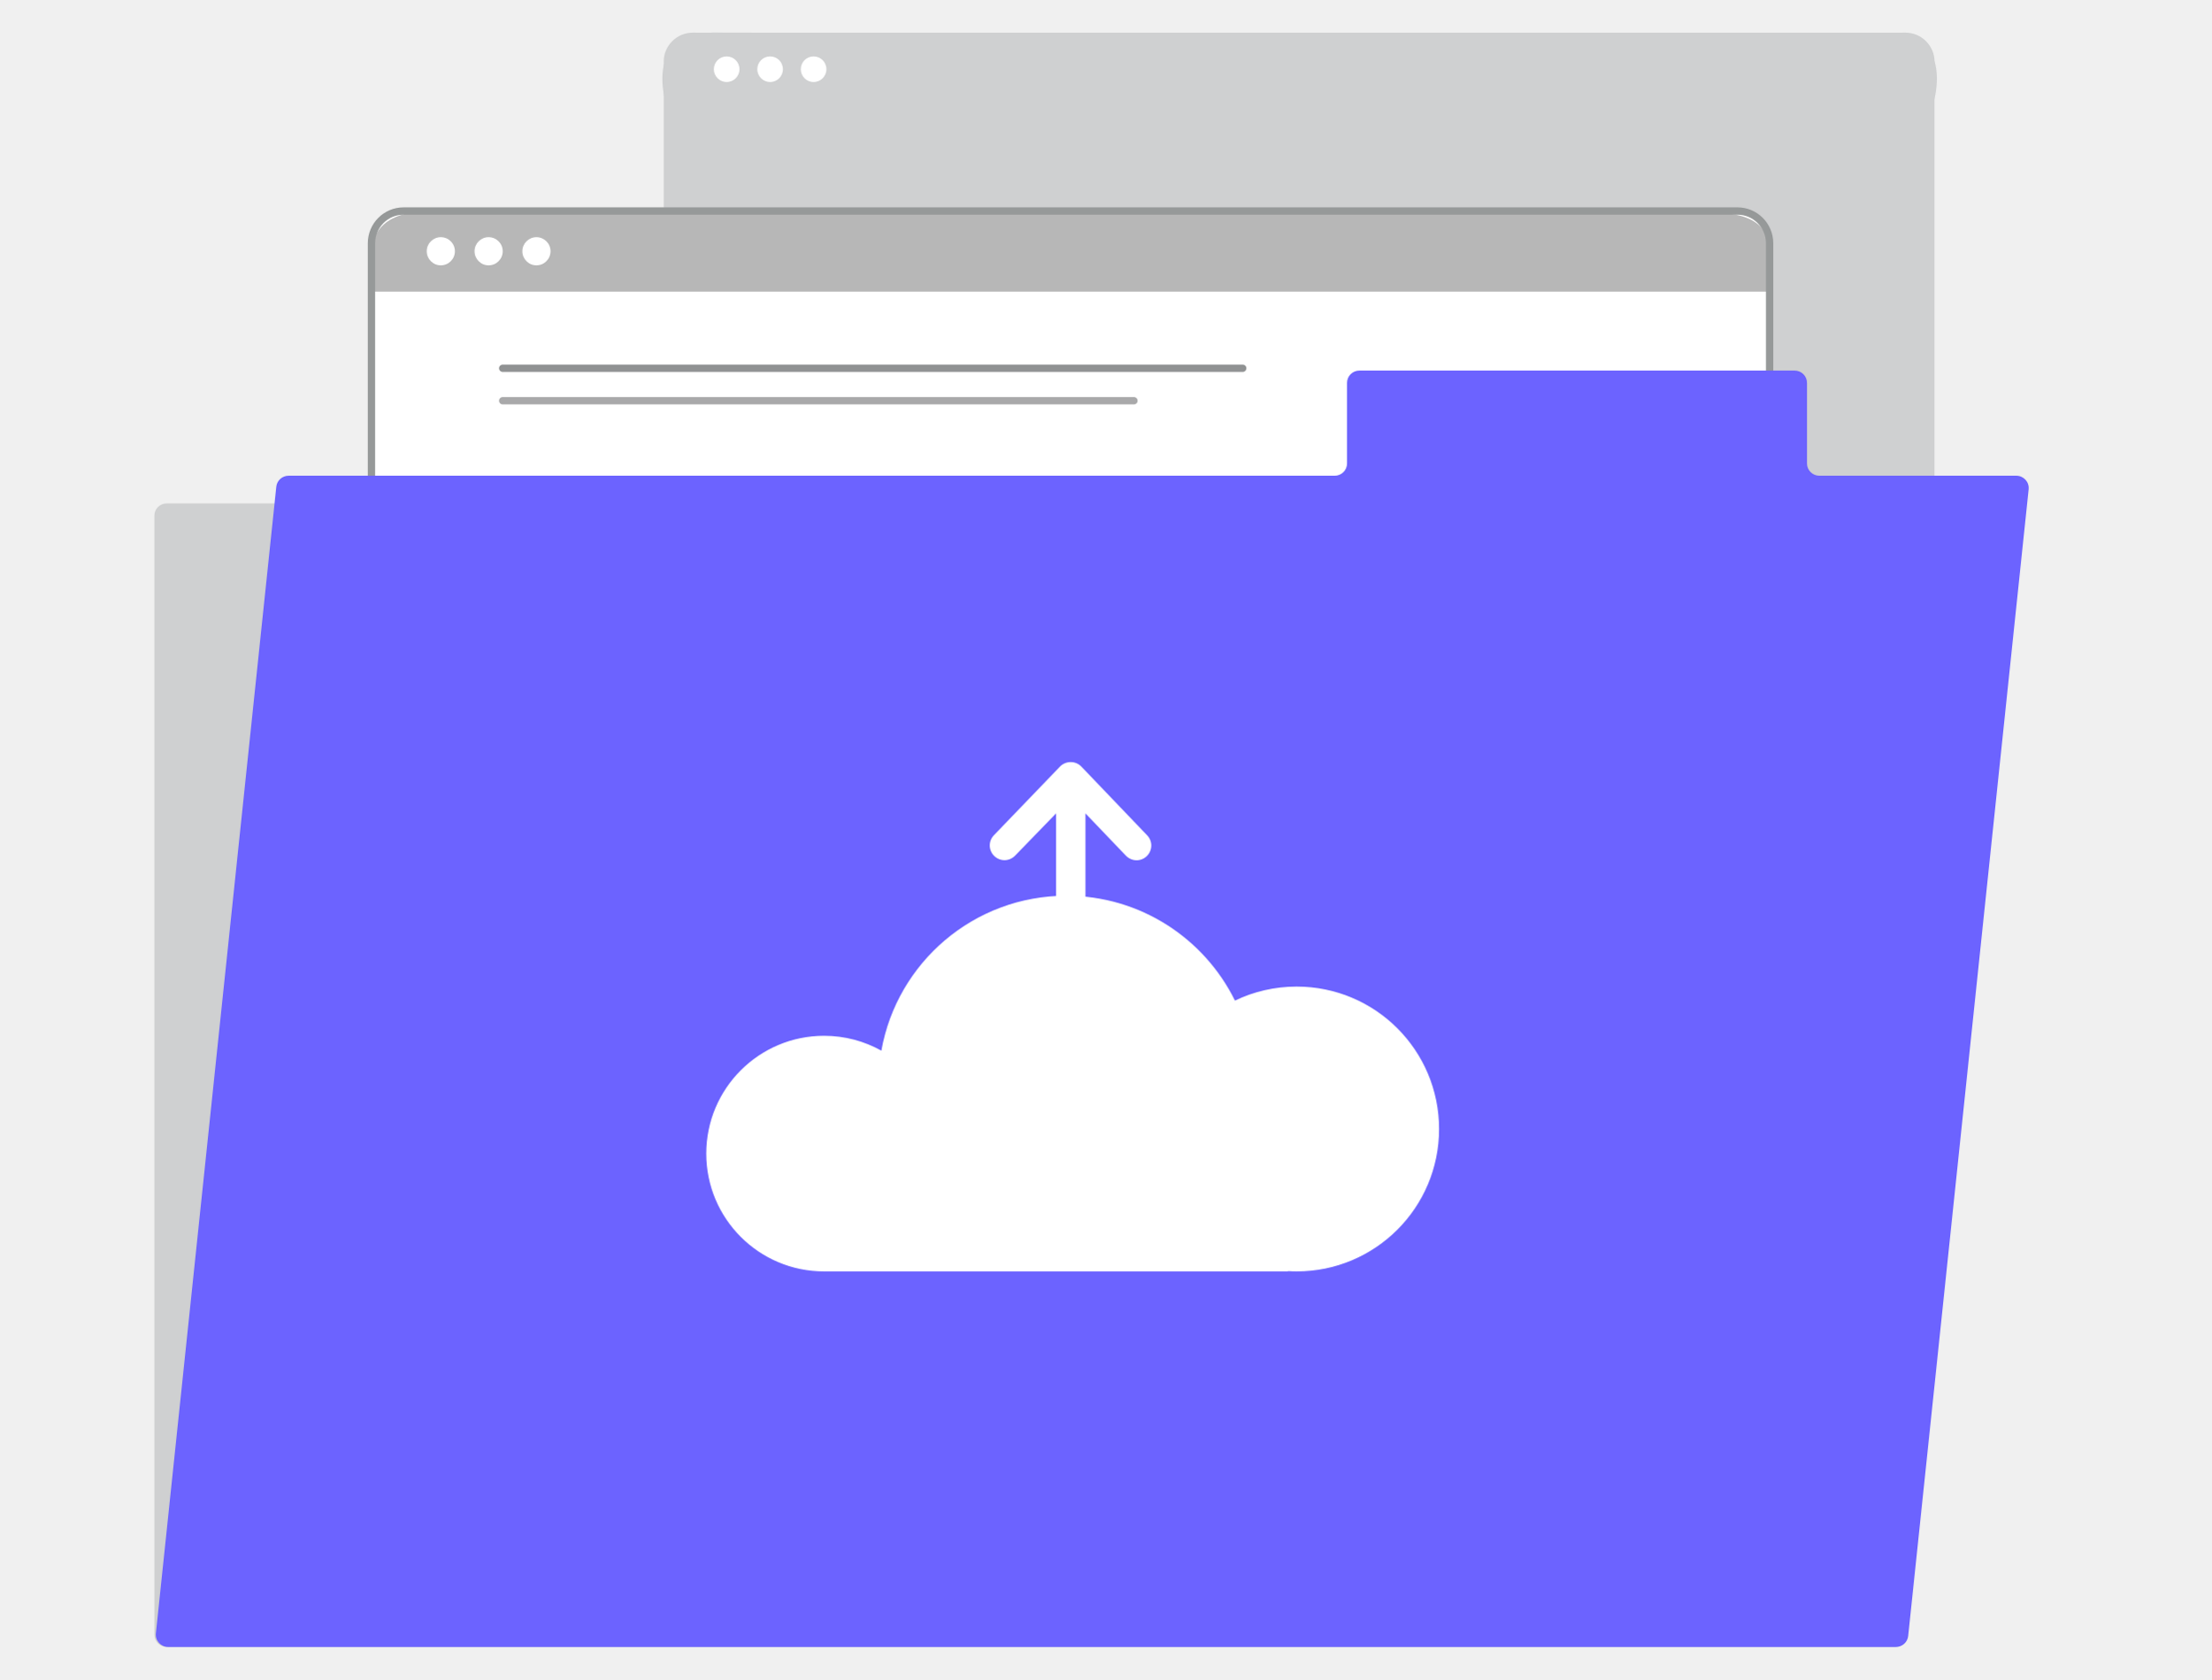
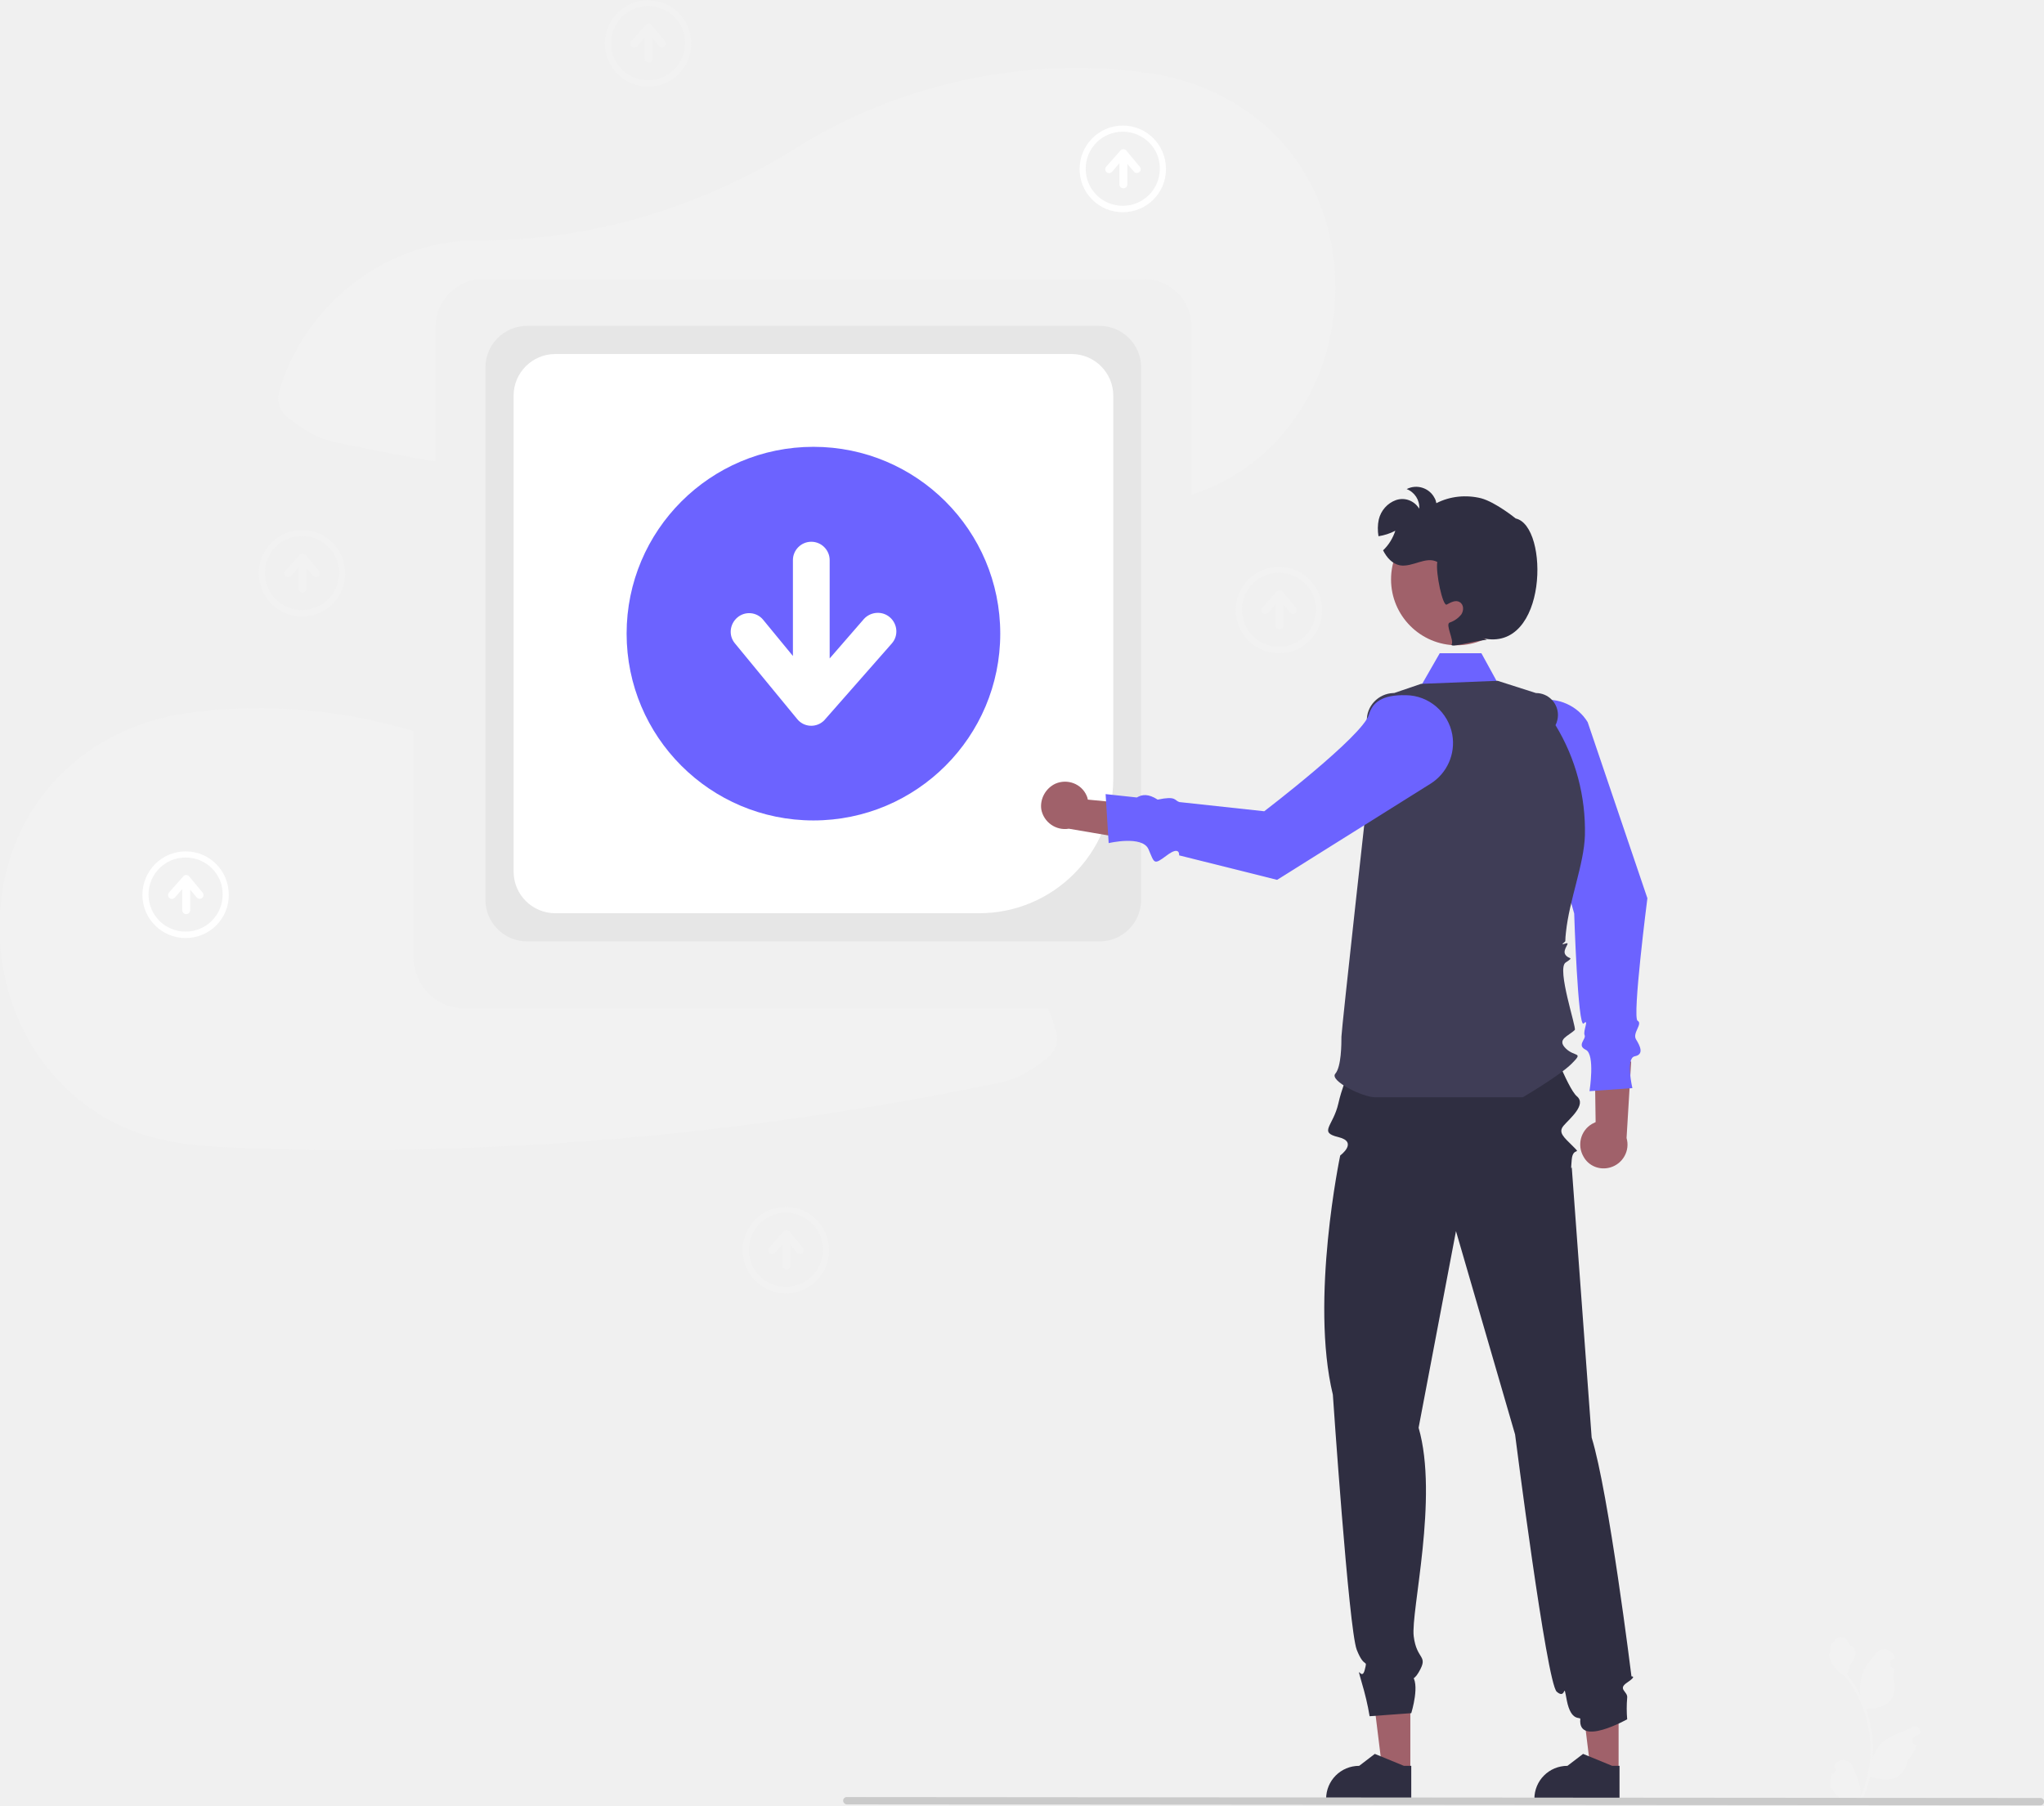
- <svg xmlns="http://www.w3.org/2000/svg" version="1.1" x="0px" y="0px" viewBox="0 0 603.04 458.17" style="enable-background:new 0 0 603.04 458.17;" xml:space="preserve">
+ <svg xmlns="http://www.w3.org/2000/svg" version="1.1" id="Layer_1" x="0px" y="0px" viewBox="0 0 667.4 589.5" style="enable-background:new 0 0 667.4 589.5;" xml:space="preserve">
  <style type="text/css">
- 	.st0{fill:#CFD0D1;}
- 	.st1{fill:#FFFFFF;}
- 	.st2{fill:#B7B7B7;}
- 	.st3{fill:none;stroke:#969999;stroke-width:2;stroke-linecap:round;stroke-linejoin:round;stroke-miterlimit:10;}
- 	.st4{fill:none;stroke:#909293;stroke-width:2;stroke-linecap:round;stroke-linejoin:round;stroke-miterlimit:10;}
- 	.st5{fill:none;stroke:#A9A9AA;stroke-width:2;stroke-linecap:round;stroke-linejoin:round;stroke-miterlimit:10;}
- 	.st6{fill:#6C63FF;}
+ 	.st0{fill:#A0616A;}
+ 	.st1{fill:#6C63FF;}
+ 	.st2{fill:#F2F2F2;}
+ 	.st3{fill:#E6E6E6;}
+ 	.st4{fill:#FFFFFF;}
+ 	.st5{fill:#2F2E41;}
+ 	.st6{fill:#3F3D56;}
+ 	.st7{fill:#CACACA;}
</style>
-   <g id="Floor">
- </g>
-   <g id="Sparkles">
- </g>
-   <g id="Folder_back_part">
-     <path class="st0" d="M459.28,134.05v-21.45c0-1.81-1.5-3.28-3.36-3.28H337.19c-1.85,0-3.36,1.47-3.36,3.28v21.45   c0,1.81-1.5,3.28-3.36,3.28H45.47c-1.85,0-3.36,1.47-3.36,3.28v305.42c0,1.81,1.5,3.28,3.36,3.28h471.27   c1.85,0,3.36-1.47,3.36-3.28V140.6c0-1.81-1.5-3.28-3.36-3.28h-54.11C460.78,137.32,459.28,135.86,459.28,134.05z" />
-   </g>
-   <g id="Tabs">
-     <path class="st1" d="M180.99,81.6V17.67c0-4.84,3.93-8.77,8.77-8.77h329.1c4.84,0,8.77,3.93,8.77,8.77V249.7   c0,4.4-3.57,7.97-7.97,7.97h-330.7c0,0-7.97-3.57-7.97-7.97V81.6" />
-     <path class="st0" d="M181.81,28.89H527.1c0,0,3.03-9-0.69-14.85c-3.72-5.85-14.17-4.51-14.17-4.51L196.21,8.9   c0,0-10.2-0.72-13.8,5.28C178.81,20.19,181.81,28.89,181.81,28.89z" />
-     <path class="st0" d="M180.99,81.6V16.87c0-4.4,3.57-7.97,7.97-7.97h330.7c4.4,0,7.97,3.57,7.97,7.97V249.7   c0,4.4-3.57,7.97-7.97,7.97h-330.7c-4.4,0-7.97-3.57-7.97-7.97V81.6" />
-     <path class="st1" d="M194.69,18.88c0-1.93,1.56-3.49,3.49-3.49c1.93,0,3.49,1.56,3.49,3.49c0,1.93-1.56,3.49-3.49,3.49   C196.25,22.37,194.69,20.81,194.69,18.88z" />
-     <path class="st1" d="M206.54,18.88c0-1.93,1.56-3.49,3.49-3.49c1.93,0,3.49,1.56,3.49,3.49c0,1.93-1.56,3.49-3.49,3.49   C208.11,22.37,206.54,20.81,206.54,18.88z" />
-     <path class="st1" d="M218.4,18.88c0-1.93,1.56-3.49,3.49-3.49c1.93,0,3.49,1.56,3.49,3.49c0,1.93-1.56,3.49-3.49,3.49   C219.96,22.37,218.4,20.81,218.4,18.88z" />
-     <g id="Layer-7_1_">
-       <path class="st1" d="M101.31,137.53V66.33c0-4.84,3.93-8.77,8.77-8.77h363.78c4.84,0,8.77,3.93,8.77,8.77v256.12    c0,4.84-3.93,8.77-8.77,8.77H110.08c0,0-8.77-3.93-8.77-8.77V137.53" />
-     </g>
-     <path class="st2" d="M102.21,79.55h379.83c0,0,3.33-9.9-0.76-16.33c-4.09-6.43-15.59-4.96-15.59-4.96l-347.64-0.69   c0,0-11.22-0.8-15.18,5.81C98.92,69.98,102.21,79.55,102.21,79.55z" />
-     <path class="st3" d="M101.31,137.53V66.33c0-4.84,3.93-8.77,8.77-8.77h363.78c4.84,0,8.77,3.93,8.77,8.77v256.12   c0,4.84-3.93,8.77-8.77,8.77H110.08c-4.84,0-8.77-3.93-8.77-8.77V137.53" />
-     <path class="st1" d="M116.38,68.54c0-2.12,1.72-3.84,3.84-3.84c2.12,0,3.84,1.72,3.84,3.84c0,2.12-1.72,3.84-3.84,3.84   C118.11,72.38,116.38,70.66,116.38,68.54z" />
-     <path class="st1" d="M129.42,68.54c0-2.12,1.72-3.84,3.84-3.84c2.12,0,3.84,1.72,3.84,3.84c0,2.12-1.72,3.84-3.84,3.84   C131.14,72.38,129.42,70.66,129.42,68.54z" />
-     <path class="st1" d="M142.46,68.54c0-2.12,1.72-3.84,3.84-3.84c2.12,0,3.84,1.72,3.84,3.84c0,2.12-1.72,3.84-3.84,3.84   C144.18,72.38,142.46,70.66,142.46,68.54z" />
-     <path class="st4" d="M137.1,100.46h201.83" />
-     <path class="st5" d="M137.1,109.32h172.16" />
-   </g>
-   <g id="Folder_front_part">
-     <path class="st6" d="M492.83,126.42v-21.97c0-1.85-1.5-3.36-3.36-3.36H370.74c-1.85,0-3.36,1.5-3.36,3.36v21.97   c0,1.85-1.5,3.36-3.36,3.36H78.69c-1.72,0-3.16,1.3-3.34,3L42.51,445.59c-0.21,1.98,1.35,3.71,3.34,3.71h471.24   c1.72,0,3.16-1.3,3.34-3l32.85-312.81c0.21-1.98-1.35-3.71-3.34-3.71h-53.74C494.33,129.78,492.83,128.27,492.83,126.42z" />
-     <path class="st1" d="M353.64,269.15c-6.03,0-11.74,1.37-16.83,3.82c-8.36-16.95-25.8-28.61-45.98-28.61   c-25.24,0-46.2,18.25-50.45,42.27c-4.63-2.58-9.95-4.06-15.62-4.06c-17.75,0-32.14,14.39-32.14,32.14   c0,17.75,14.39,32.14,32.14,32.14h126.51v-0.08c0.78,0.05,1.57,0.08,2.36,0.08c21.46,0,38.85-17.39,38.85-38.85   S375.1,269.15,353.64,269.15z" />
-     <path class="st1" d="M292.03,207.9c-1.13,0-2.18,0.45-2.91,1.2l-18.05,18.76c-1.54,1.59-1.49,4.13,0.1,5.67   c1.6,1.54,4.13,1.49,5.67-0.1l11.18-11.53v81.55c0,2.22,1.8,4.01,4.01,4.01c2.22,0,4.01-1.8,4.01-4.01v-81.55l11.03,11.53   c1.53,1.6,4.07,1.68,5.67,0.15c1.6-1.53,1.68-4.07,0.15-5.67l-17.95-18.76C294.21,208.38,293.18,207.9,292.03,207.9z" />
-   </g>
-   <g id="Files">
- </g>
-   <g id="Character">
- </g>
+   <path class="st0" d="M517,377.6c-2.1-3.7-0.9-8.4,2.8-10.6c0.4-0.2,0.8-0.4,1.2-0.6l-0.4-27.4l12,7.7l-1.5,24.9  c1.2,4.1-1.2,8.4-5.3,9.6C522.4,382.2,518.7,380.8,517,377.6z" />
+   <path class="st1" d="M502.5,228.7c-7.3,1.3-12.8,7.6-12.9,15.1c-0.2,8,2.5,11,6.3,12.1c7,2,18.1,42.4,18.1,42.4s1.2,37.7,3.1,35.9  s-0.3,2.5,0.3,3.8s-2.7,3.3,0.4,4.8s1.2,13.5,1.2,13.5l14-1c0,0-2.3-9.8,0.8-10.4s1.7-3.4,0.4-5.5s2.3-5.1,0.5-6.1s3.2-40,3.2-40  l-19.5-57.5C515.1,230.4,508.7,227.6,502.5,228.7z" />
+   <polygon class="st1" points="460,230.9 470.1,213.3 483.7,213.3 493.9,231.9 " />
+   <path class="st2" d="M432.9,72.2c-8-27-30.8-44.6-58.3-48.4c-0.3,0-0.6,0-0.9,0c-0.4-0.1-0.8-0.2-1.2-0.3  c-37.8-4.9-79,3.9-111.8,24.4C229.3,67.6,193.1,78.7,156,78.5c-1.2,0-2.3,0-3.5,0.1C124,80,98.8,100.8,91.1,128.1  c-1,3.6,0.8,6.8,3.6,8.8c5,3.6,8.4,6.1,14.5,7.4c11,2.3,21.9,4.5,33,6.4v-43.9c0-8.7,7-15.7,15.7-15.7h215.5c8.7,0,15.7,7,15.7,15.7  v54.7c3-0.9,5.8-2.1,8.6-3.4c10.4-5.1,19.3-12.9,25.8-22.5C435.9,117.5,439.2,93.2,432.9,72.2z" />
+   <path class="st2" d="M342.2,329.3H151.7c-9.2,0-16.6-7.4-16.6-16.6v-73.9c-23.2-7.1-47.6-9.2-71.7-6.3c-0.4,0.1-0.8,0.2-1.2,0.3  c-0.3,0-0.6,0-0.9,0c-27.5,3.9-50.2,21.5-58.3,48.4c-6.3,21-3,45.3,9.5,63.4c6.5,9.6,15.4,17.4,25.8,22.5  c14.3,6.9,29.3,7.4,44.9,7.9c46.8,1.5,93.7-0.3,140.3-5.3c22.9-2.5,45.7-5.7,68.5-9.6c11.6-2,23.2-4.3,34.8-6.7  c6.1-1.3,9.5-3.8,14.5-7.4c2.8-2,4.6-5.2,3.6-8.8C344.2,334.4,343.3,331.8,342.2,329.3z" />
+   <path class="st3" d="M359,307.4H172.1c-7.5,0-13.6-6.1-13.6-13.6V120c0-7.5,6.1-13.6,13.6-13.6H359c7.5,0,13.6,6.1,13.6,13.6v173.7  C372.6,301.3,366.6,307.4,359,307.4z" />
+   <path class="st4" d="M319.7,298.2H181.3c-7.5,0-13.6-6.1-13.6-13.6V129.2c0-7.5,6.1-13.6,13.6-13.6h168.6c7.5,0,13.6,6.1,13.6,13.6  v125.2C363.4,278.6,343.9,298.2,319.7,298.2z" />
+   <circle class="st1" cx="265.6" cy="206.9" r="61" />
+   <path class="st4" d="M239.9,210l20.4,24.8c2.1,2.6,5.9,2.9,8.4,0.8c0.2-0.2,0.5-0.4,0.7-0.7l21.8-24.8c2.2-2.5,1.9-6.3-0.6-8.5  c-2.5-2.2-6.3-1.9-8.5,0.5L270.9,215v-32.1c0-3.3-2.7-6-6-6s-6,2.7-6,6v31.3l-9.7-11.8c-2.1-2.6-5.9-2.9-8.4-0.8  S237.8,207.4,239.9,210L239.9,210z" />
+   <polygon class="st0" points="528.5,578.3 519.4,578.3 515.1,543.4 528.5,543.4 " />
+   <path class="st5" d="M528.8,587.8l-27.8,0v-0.4c0-6,4.8-10.8,10.8-10.8h0l5.1-3.9l9.5,3.9l2.4,0L528.8,587.8z" />
+   <polygon class="st0" points="460.5,578.3 451.4,578.3 447.1,543.4 460.5,543.4 " />
+   <path class="st5" d="M460.8,587.8l-27.8,0v-0.4c0-6,4.8-10.8,10.8-10.8h0l5.1-3.9l9.5,3.9l2.4,0L460.8,587.8z" />
+   <path class="st5" d="M531.3,549.4c3.3-2.2,1.4-2,1.4-2s-7.4-59.9-13-78l-6.5-88.3c0,0-0.4,1.8,0-2.5s3.4-1.3,0.4-4.3s-5-4.5-3-6.8  s7.5-6.8,4.3-9.5s-9.7-20.6-9.7-20.6l-62.5,0.5l2.5-0.5c0,0-7.8-2.9-4.2,0.9s-2,13-4,22c-1.7,7.5-6.6,9.4,0,11c6.6,1.6,0.6,6,0.6,6  s-9.9,47.1-2.4,78.1c0,0,5.2,76.7,7.8,83.3c2.6,6.6,3.6,2.6,2.6,6.6s-3-3-1,4c1.1,3.7,2,7.4,2.6,11.1l13.6-1c0,0,3.1-9.9,0-12.5  s-1,5,2.4-0.8s-0.6-3.8-1.6-11.8s8.2-45.3,1.6-68.1l12.2-64.2l19.3,66.4c0,0,10.3,81.1,13.6,84c3.3,2.9,2-4.1,3.3,2.9  c1.4,7,4.4,5.2,4.4,6c-0.9,9.2,15.3,0.1,15.3,0.1c-0.2-2.3-0.2-4.7,0-7C531.6,552.3,528,551.6,531.3,549.4z" />
+   <path class="st6" d="M449,358.3c-4,0-15-5.4-13-7.7s2-9.9,2-12.1s9-83.2,9-83.2l-0.7-19.8c-0.2-4.9,3.7-9,8.6-9.2c0.1,0,0.2,0,0.3,0  l8.8-3l25-1l12.5,4c4,0,7.2,3.2,7.2,7.2c0,1.1-0.3,2.3-0.8,3.3l0,0c6.6,10.8,9.9,23.3,9.6,36c-0.3,9.5-5.1,21-6.2,31.7  c-0.1,0.9-0.2,1.9-0.2,2.8c0,0.3-2.1,1.5,0,0.8s-1.1,1.9,0,3.6s3.1,0.6,0.1,2.6s3.6,21.3,3,22c-2,2-6,3-3,6s6,1,2,5s-16,11-16,11  H449z" />
+   <circle class="st0" cx="475.7" cy="189.2" r="21.5" />
+   <path class="st0" d="M344.6,255.9c3.9-1.7,8.5,0,10.2,3.9c0.2,0.4,0.3,0.8,0.4,1.3l27.3,2.6l-8.9,11.1l-24.6-4.2  c-4.2,0.7-8.2-2.1-9-6.3C339.5,260.9,341.4,257.4,344.6,255.9L344.6,255.9z" />
+   <path class="st1" d="M474.2,239.9c-1.3-7.3-7.6-12.8-15.1-12.9c-8-0.2-11,2.5-12.1,6.3c-2,7-34.2,31.6-34.2,31.6l-27.7-3  c-1.7-0.5-0.9-2.1-7.1-0.8c-3.1-2-5.1-1.7-6.8-0.7l-10.2-1.1l1,16c0,0,11-2.6,13,2s1.6,5.3,6,2s4,0,4,0l32,8l50.1-31.4  C472.5,252.5,475.3,246.2,474.2,239.9L474.2,239.9z" />
+   <path class="st5" d="M484.1,208.4l1.4,0.5c-4.4,0.4-12.3,2.8-11.5,1.5s-2.1-6.5-0.7-7.1c1.5-0.5,2.8-1.4,3.8-2.6  c0.9-1.3,0.9-3.3-0.5-4.1c-1.3-0.8-2.9,0.1-4.2,0.8c-1.3,0.8-3.7-10.4-3.1-13.9c-3.7-2-8.1,1.8-12.2,1.1c-2.5-0.5-4.3-2.5-5.5-4.9  c1.9-1.8,3.2-4,4-6.4c-1.7,0.9-3.6,1.5-5.5,1.8c-0.3-1.8-0.3-3.7,0.1-5.5c0.7-2.9,2.8-5.3,5.6-6.3c2.9-1,6,0.2,7.6,2.8  c0.2-2.8-1.5-5.4-4.1-6.4c3.3-1.7,7.4-0.4,9.1,2.9c0.3,0.5,0.5,1.1,0.6,1.7c4.5-2.3,9.7-2.8,14.6-1.6c4.8,1.3,11.3,6.6,11.3,6.6  C505.9,171.7,505.4,213.2,484.1,208.4z" />
+   <path class="st2" d="M598.1,579.2c0.7,0,1.2-0.5,1.3-1.2c0-0.4-0.1-0.7-0.4-0.9l-0.1-0.3l0-0.1c0.7-1.7,2.6-2.4,4.3-1.7  c0.8,0.3,1.4,1,1.7,1.8c1,2.4,2.2,4.8,2.5,7.3c0.1,1.1,0.1,2.2-0.2,3.3c2.3-5,3.5-10.5,3.5-16.1c0-1.4-0.1-2.8-0.2-4.2  c-0.1-1.1-0.3-2.3-0.5-3.4c-1.2-6.1-3.9-11.8-7.8-16.6c-1.9-1-3.4-2.6-4.3-4.5c-0.3-0.7-0.6-1.4-0.7-2.2c0.4-1.1,0.6-2.2,0.6-3.4  c0.3-0.4,0.8-0.7,1.1-1.1c1.6-2.2,3.8-1.8,5,1.2c2.5,1.2,2.5,3.3,1,5.3c-1,1.3-1.1,3-1.9,4.3c0.1,0.1,0.2,0.2,0.3,0.3  c1.6,2,3,4.2,4.1,6.5c-0.3-2.6,0.1-5.2,1-7.6c0.9-2.3,2.7-4.2,4.2-6.1c1.1-1.5,3.3-1.7,4.7-0.6c0.7,0.5,1.2,1.4,1.3,2.2l0,0.1  c-0.2,0.1-0.5,0.3-0.7,0.4c-0.8,0.5-1,1.5-0.5,2.3c0.3,0.4,0.7,0.6,1.1,0.7l0,0c-0.1,0.8-0.2,1.6-0.4,2.5c2,7.7-2.3,10.5-8.4,10.6  c-0.1,0.1-0.3,0.1-0.4,0.2c1.2,3.3,1.9,6.7,2.2,10.2c0.2,2.1,0.1,4.1,0,6.2l0-0.1c0.4-2.3,1.7-4.3,3.4-5.8c2.7-2.2,6.4-3,9.3-4.7  c0.9-0.6,2.1-0.3,2.6,0.6c0.2,0.4,0.3,0.8,0.3,1.3l0,0.1c-0.4,0.2-0.8,0.4-1.2,0.6c-0.2,0.1-0.5,0.3-0.7,0.4c-0.8,0.5-1,1.5-0.5,2.3  c0.3,0.4,0.7,0.6,1.1,0.7l0,0l0.1,0c-0.7,1.7-1.8,3.3-3,4.7c-1.2,6.7-6.6,7.3-12.3,5.4h0c-0.6,2.7-1.5,5.4-2.7,7.9h-9.7  c0-0.1-0.1-0.2-0.1-0.3c0.9,0.1,1.8,0,2.7-0.2c-0.7-0.9-1.4-1.8-2.1-2.6c0,0,0,0,0-0.1c-0.4-0.5-0.7-0.9-1.1-1.3l0,0  C597.6,581.9,597.8,580.5,598.1,579.2L598.1,579.2z" />
+   <path class="st7" d="M276.5,589.2l389.7,0.3c0.7,0,1.2-0.5,1.2-1.2c0-0.7-0.5-1.2-1.2-1.2l-389.7-0.3c-0.7,0-1.2,0.5-1.2,1.2  C275.3,588.6,275.9,589.2,276.5,589.2z" />
+   <path class="st2" d="M256.6,422.3c-7.8,0-14.1-6.3-14.1-14.1s6.3-14.1,14.1-14.1c7.8,0,14.1,6.3,14.1,14.1l0,0  C270.8,416,264.4,422.3,256.6,422.3z M256.6,396c-6.7,0-12.1,5.4-12.1,12.1s5.4,12.1,12.1,12.1s12.1-5.4,12.1-12.1l0,0  C268.8,401.4,263.3,396,256.6,396z" />
+   <path class="st2" d="M262.2,407.5l-4.4-5.3c-0.5-0.6-1.3-0.6-1.8-0.2c-0.1,0-0.1,0.1-0.1,0.1l-4.7,5.3c-0.5,0.5-0.4,1.4,0.1,1.8  c0.5,0.5,1.3,0.4,1.8-0.1l2.4-2.8v6.9c0,0.7,0.6,1.3,1.3,1.3c0.7,0,1.3-0.6,1.3-1.3c0,0,0,0,0,0v-6.7l2.1,2.5  c0.5,0.6,1.3,0.6,1.8,0.2C262.5,408.9,262.6,408,262.2,407.5L262.2,407.5z" />
+   <path class="st2" d="M417.6,213.3c-7.8,0-14.1-6.3-14.1-14.1s6.3-14.1,14.1-14.1c7.8,0,14.1,6.3,14.1,14.1l0,0  C431.8,207,425.4,213.3,417.6,213.3z M417.6,187c-6.7,0-12.1,5.4-12.1,12.1c0,6.7,5.4,12.1,12.1,12.1s12.1-5.4,12.1-12.1v0  C429.8,192.4,424.3,187,417.6,187L417.6,187z" />
+   <path class="st2" d="M423.2,198.5l-4.4-5.3c-0.5-0.6-1.3-0.6-1.8-0.2c-0.1,0-0.1,0.1-0.1,0.1l-4.7,5.3c-0.5,0.5-0.4,1.4,0.1,1.8  c0.5,0.5,1.3,0.4,1.8-0.1l2.4-2.8v6.9c0,0.7,0.6,1.3,1.3,1.3s1.3-0.6,1.3-1.3c0,0,0,0,0,0v-6.7l2.1,2.5c0.5,0.6,1.3,0.6,1.8,0.2  C423.5,199.9,423.6,199,423.2,198.5L423.2,198.5z" />
+   <path class="st2" d="M98.6,201.3c-7.8,0-14.1-6.3-14.1-14.1c0-7.8,6.3-14.1,14.1-14.1c7.8,0,14.1,6.3,14.1,14.1v0  C112.8,195,106.4,201.3,98.6,201.3z M98.6,175c-6.7,0-12.1,5.4-12.1,12.1c0,6.7,5.4,12.1,12.1,12.1c6.7,0,12.1-5.4,12.1-12.1  c0,0,0,0,0,0C110.8,180.4,105.3,175,98.6,175L98.6,175z" />
+   <path class="st2" d="M104.2,186.5l-4.4-5.3c-0.5-0.6-1.3-0.6-1.8-0.2c-0.1,0-0.1,0.1-0.1,0.1l-4.7,5.3c-0.5,0.5-0.4,1.4,0.1,1.8  c0.5,0.5,1.3,0.4,1.8-0.1l2.4-2.8v6.9c0,0.7,0.6,1.3,1.3,1.3c0.7,0,1.3-0.6,1.3-1.3v-6.7l2.1,2.5c0.5,0.6,1.3,0.6,1.8,0.2  C104.5,187.9,104.6,187,104.2,186.5L104.2,186.5L104.2,186.5z" />
+   <path class="st2" d="M211.6,28.3c-7.8,0-14.1-6.3-14.1-14.1c0-7.8,6.3-14.1,14.1-14.1s14.1,6.3,14.1,14.1c0,0,0,0,0,0  C225.8,22,219.4,28.3,211.6,28.3z M211.6,2c-6.7,0-12.1,5.4-12.1,12.1c0,6.7,5.4,12.1,12.1,12.1c6.7,0,12.1-5.4,12.1-12.1  c0,0,0,0,0,0C223.8,7.4,218.3,2,211.6,2L211.6,2z" />
+   <path class="st2" d="M217.2,13.5l-4.4-5.3c-0.5-0.6-1.3-0.6-1.8-0.2c-0.1,0-0.1,0.1-0.1,0.1l-4.7,5.3c-0.5,0.5-0.4,1.4,0.1,1.8  c0.5,0.5,1.3,0.4,1.8-0.1l2.4-2.8v6.9c0,0.7,0.6,1.3,1.3,1.3c0.7,0,1.3-0.6,1.3-1.3v-6.7l2.1,2.5c0.5,0.6,1.3,0.6,1.8,0.2  C217.5,14.9,217.6,14,217.2,13.5L217.2,13.5z" />
+   <path class="st4" d="M60.6,306.3c-7.8,0-14.1-6.3-14.1-14.1S52.8,278,60.6,278c7.8,0,14.1,6.3,14.1,14.1c0,0,0,0,0,0  C74.8,300,68.4,306.3,60.6,306.3z M60.6,280c-6.7,0-12.1,5.4-12.1,12.1c0,6.7,5.4,12.1,12.1,12.1c6.7,0,12.1-5.4,12.1-12.1  C72.8,285.4,67.3,280,60.6,280L60.6,280z" />
+   <path class="st4" d="M66.2,291.5l-4.4-5.3c-0.5-0.6-1.3-0.6-1.8-0.2c-0.1,0-0.1,0.1-0.1,0.1l-4.7,5.3c-0.5,0.5-0.4,1.4,0.1,1.8  c0.5,0.5,1.3,0.4,1.8-0.1l2.4-2.8v6.9c0,0.7,0.6,1.3,1.3,1.3c0.7,0,1.3-0.6,1.3-1.3v-6.7l2.1,2.5c0.5,0.6,1.3,0.6,1.8,0.2  C66.5,292.9,66.6,292,66.2,291.5L66.2,291.5L66.2,291.5z" />
+   <path class="st4" d="M366.6,69.3c-7.8,0-14.1-6.3-14.1-14.1S358.8,41,366.6,41s14.1,6.3,14.1,14.1c0,0,0,0,0,0  C380.8,63,374.4,69.3,366.6,69.3z M366.6,43c-6.7,0-12.1,5.4-12.1,12.1s5.4,12.1,12.1,12.1s12.1-5.4,12.1-12.1  C378.8,48.4,373.3,43,366.6,43z" />
+   <path class="st4" d="M372.2,54.5l-4.4-5.3c-0.5-0.6-1.3-0.6-1.8-0.2c-0.1,0-0.1,0.1-0.1,0.1l-4.7,5.3c-0.5,0.5-0.4,1.4,0.1,1.8  c0.5,0.5,1.3,0.4,1.8-0.1l2.4-2.8v6.9c0,0.7,0.6,1.3,1.3,1.3c0.7,0,1.3-0.6,1.3-1.3c0,0,0,0,0,0v-6.7l2.1,2.5  c0.5,0.6,1.3,0.6,1.8,0.2C372.5,55.9,372.6,55,372.2,54.5L372.2,54.5z" />
</svg>
